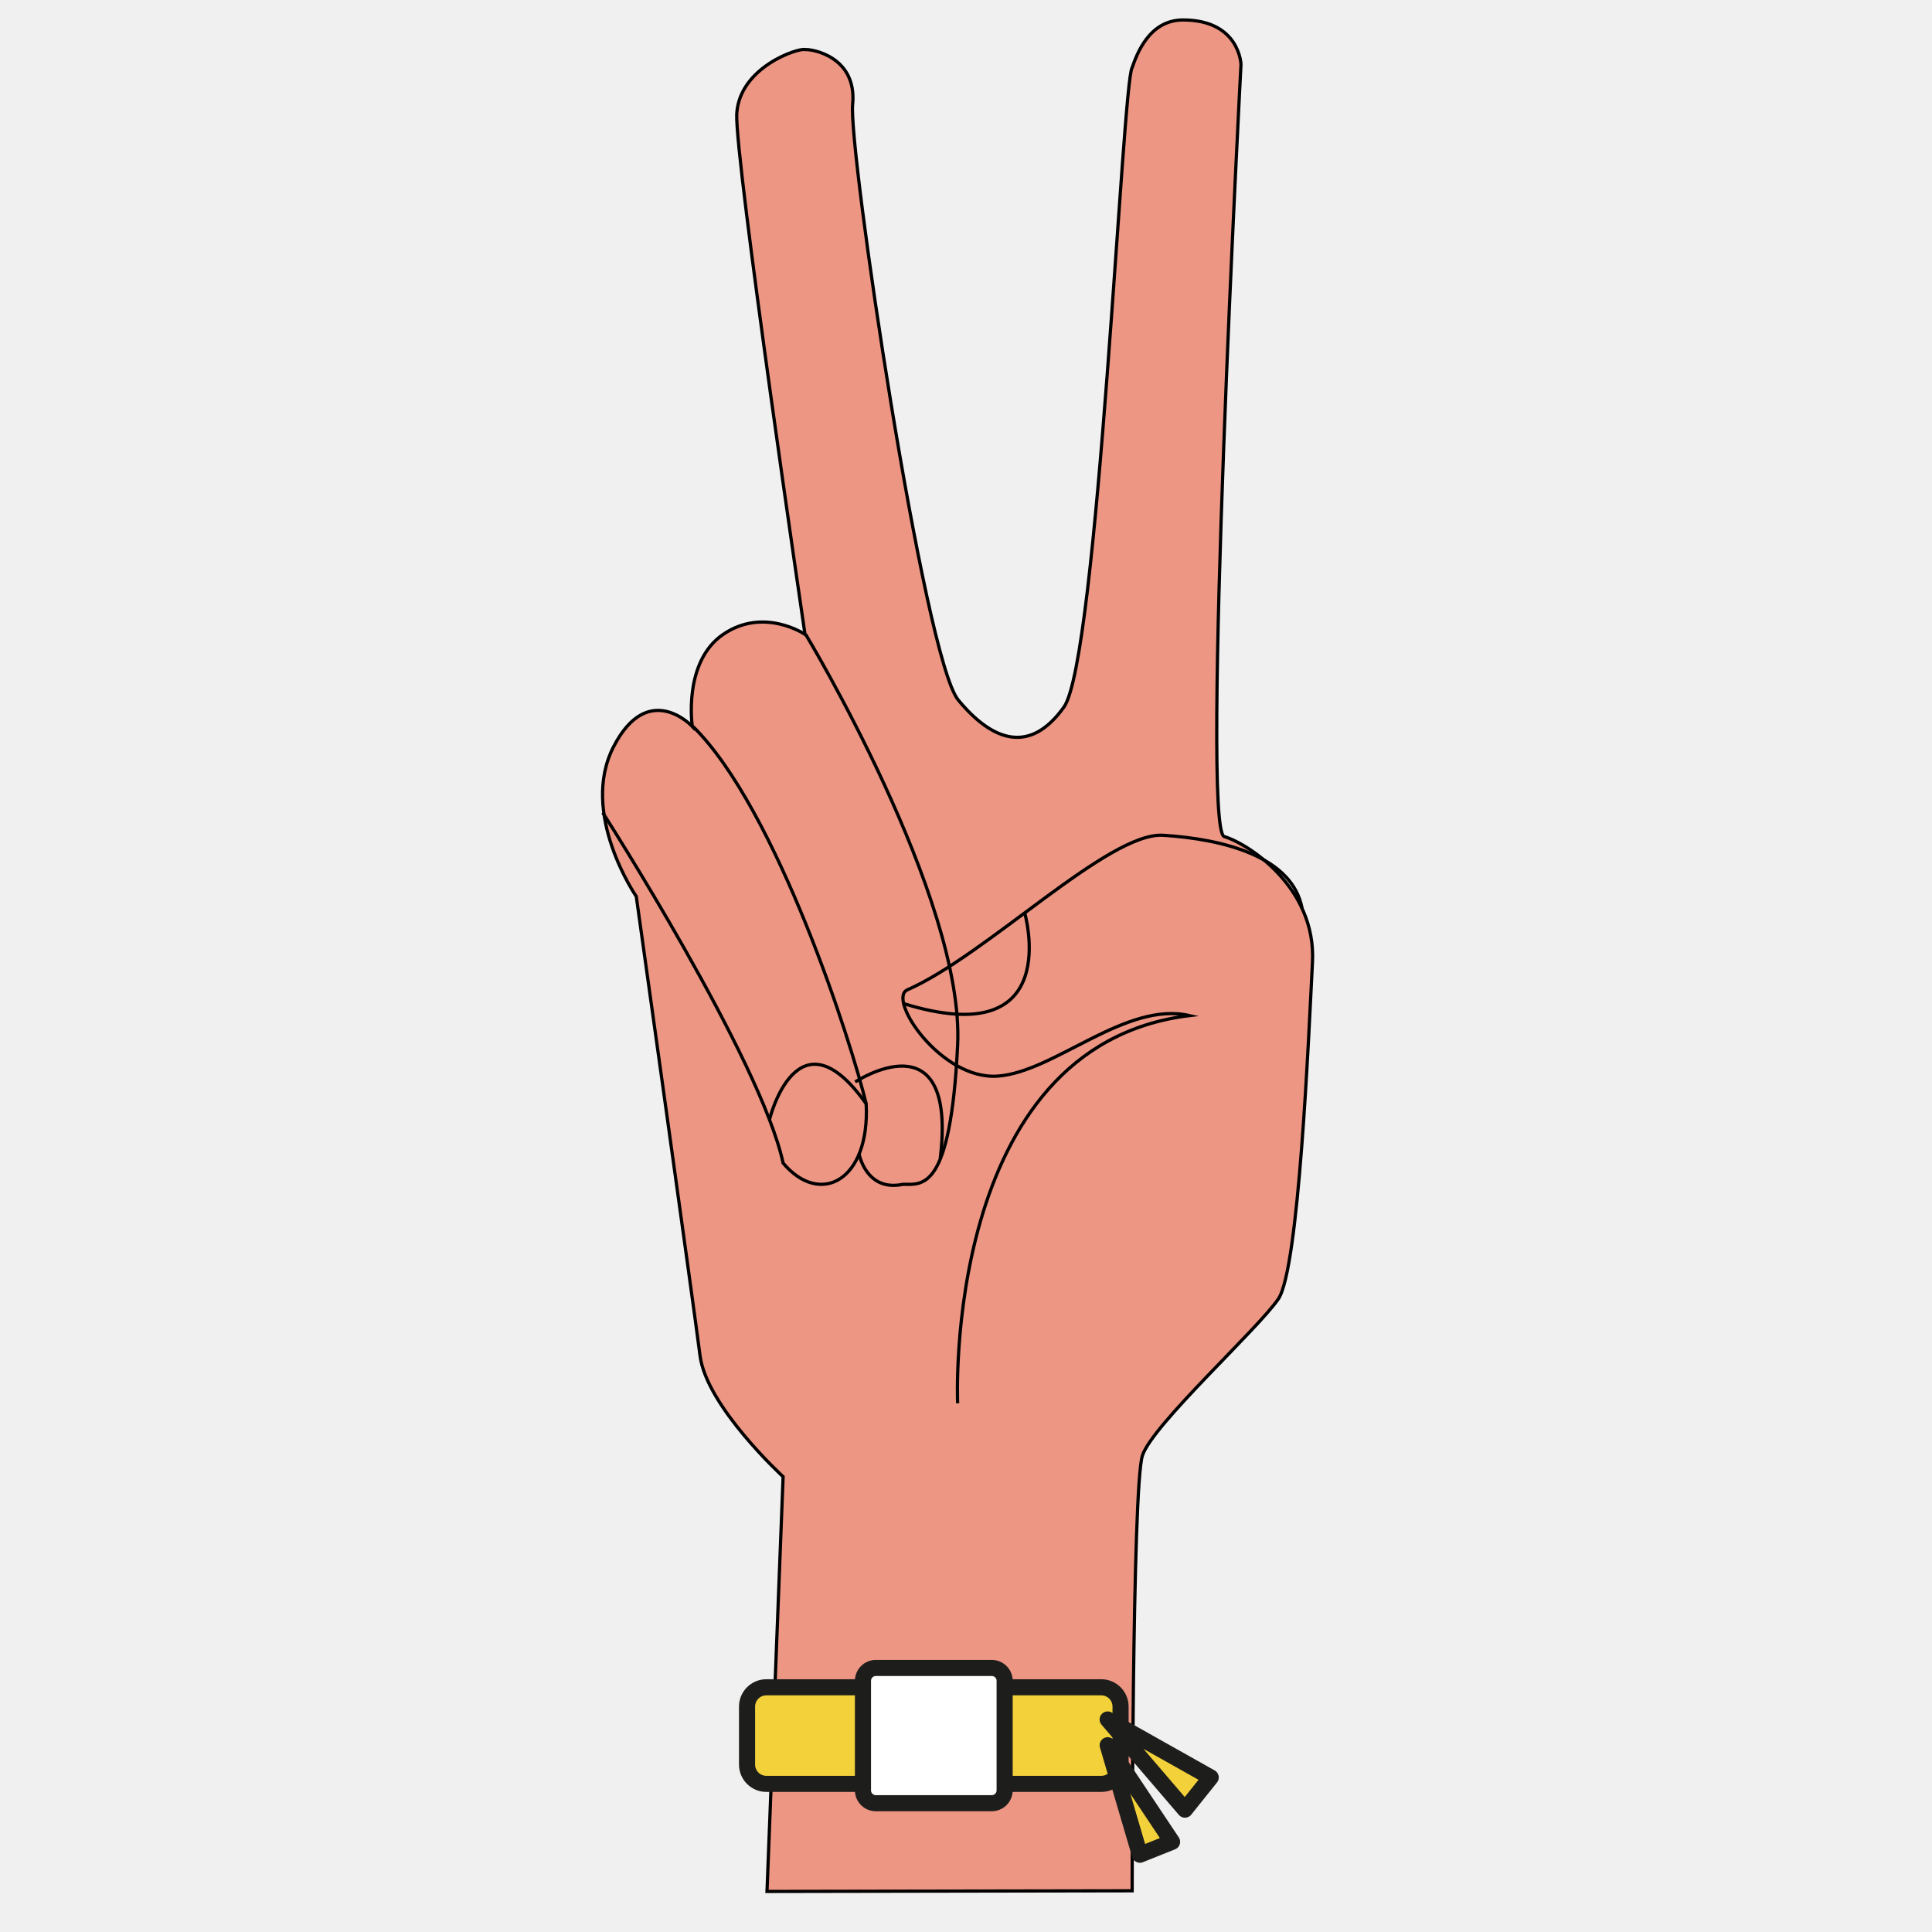
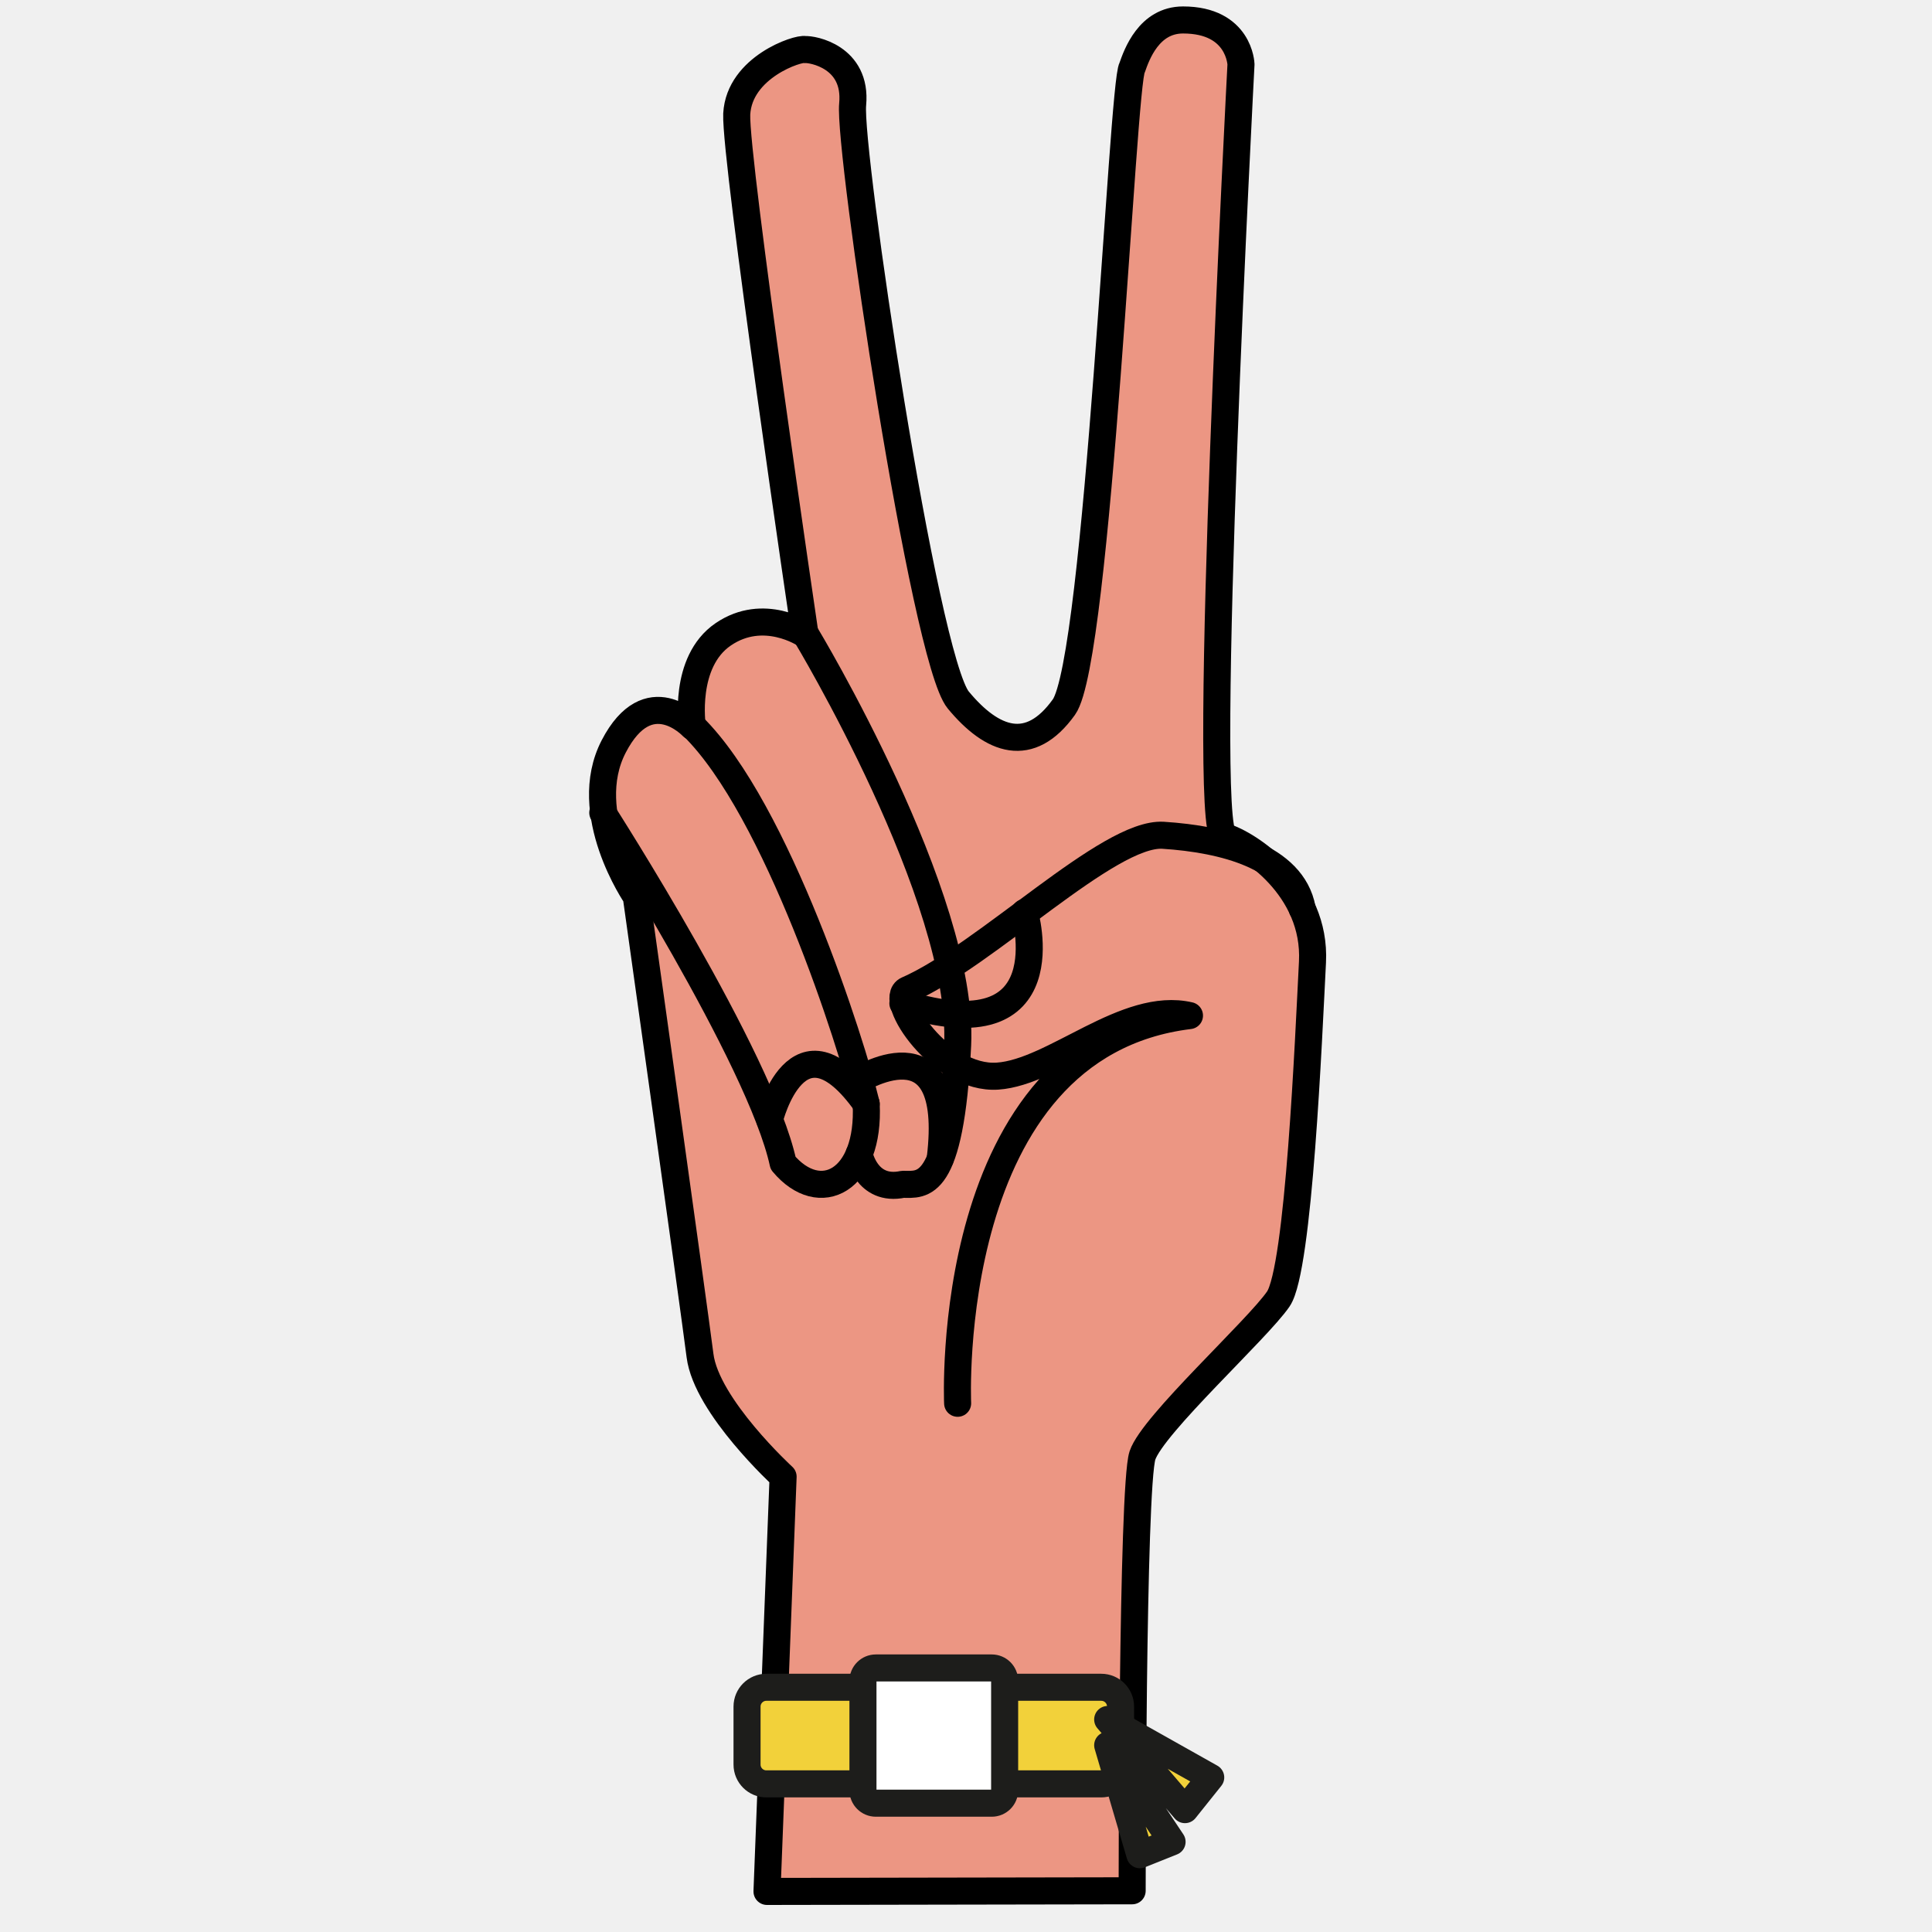
<svg xmlns="http://www.w3.org/2000/svg" version="1.1" x="0px" y="0px" viewBox="0 0 300 300" style="enable-background:new 0 0 300 300;" xml:space="preserve">
  <style type="text/css">
	.st0{display:none;}
- 	.st1{fill:#EC9683;stroke:#000000;stroke-width:0.5;stroke-miterlimit:10;}
- 	.st2{fill:none;stroke:#000000;stroke-width:0.5;stroke-miterlimit:10;}
+ 	.st1{fill:#EC9683;stroke:#000000;stroke-width:4.2;stroke-linejoin:round;stroke-linecap:round;}
+ 	.st2{fill:none;stroke:#000000;stroke-width:4.2;stroke-linejoin:round;stroke-linecap:round;}
</style>
  <g id="hand1">
    <g>
      <path class="st1" d="M119.1,293.7l2.5-64.4c0,0-11.9-10.9-12.9-18.8s-9.9-71.3-9.9-71.3s-8.9-12.9-3.5-23.3    c5.4-10.4,12.2-3.1,12.2-3.1s-1.5-10,4.8-14.3s12.7,0,12.7,0s-10.9-73.8-10.6-80.8c0.4-7.3,9.6-10.3,10.6-10    c1.1-0.1,8.1,1.1,7.4,8.5c-0.7,6.8,11.1,86.1,16.4,92.5s11.1,8.5,16.4,1.1c5.3-7.4,9.1-97.2,10.6-99.3c0.7-2,2.6-7.4,7.9-7.4    c8.8,0,9,6.9,9,6.9s-6.3,118.9-2.6,119.9c3.7,1.1,14.3,7.9,13.7,19.5s-2.1,47.6-5.3,52.3s-19.5,19.5-21.1,24.3    c-1.6,4.8-1.6,67.6-1.6,67.6L119.1,293.7z" />
      <path class="st2" d="M148.7,217.9c0,0-2.5-55.5,36-60.2c-9.9-2.3-21,8.8-29.8,9.4s-17.2-12-14-13.4c12.3-5.4,31.2-24.5,39.7-24    c9.4,0.6,20.1,3.3,21.6,11.4" />
      <path class="st2" d="M159.1,141.7c0,0,6.4,22-18.9,14.1" />
      <path class="st2" d="M93.6,126.2c0,0,24.5,38.2,28,54.4c5.7,6.8,13.5,2.8,12.9-9.2c-2.2-9.2-13.8-45.7-26.9-58.6" />
      <path class="st2" d="M119.5,173.8c0,0,4.3-17.5,15-2.4" />
      <path class="st2" d="M125.1,98.5c0,0,24.7,40.9,23.6,63.8c-1.1,22.8-5.5,21.6-8.5,21.6c-5.7,1.2-6.8-4.7-6.8-4.7" />
      <path class="st2" d="M132.8,168c0,0,15.9-10.5,13.2,11.9" />
    </g>
  </g>
-   <g stroke="#1d1d1b" stroke-width="2.5" stroke-linejoin="round">
+   <g stroke="#1d1d1b" stroke-width="4.2" stroke-linejoin="round">
    <rect x="116" y="262" width="58" height="15" rx="3" fill="#F2D13A" />
    <rect x="134" y="259" width="22" height="21" rx="2" fill="#fff" />
    <path fill="#F2D13A" d="M172 267l16 9l-4 5zM172 271l10 15l-5 2z" />
  </g>
</svg>
